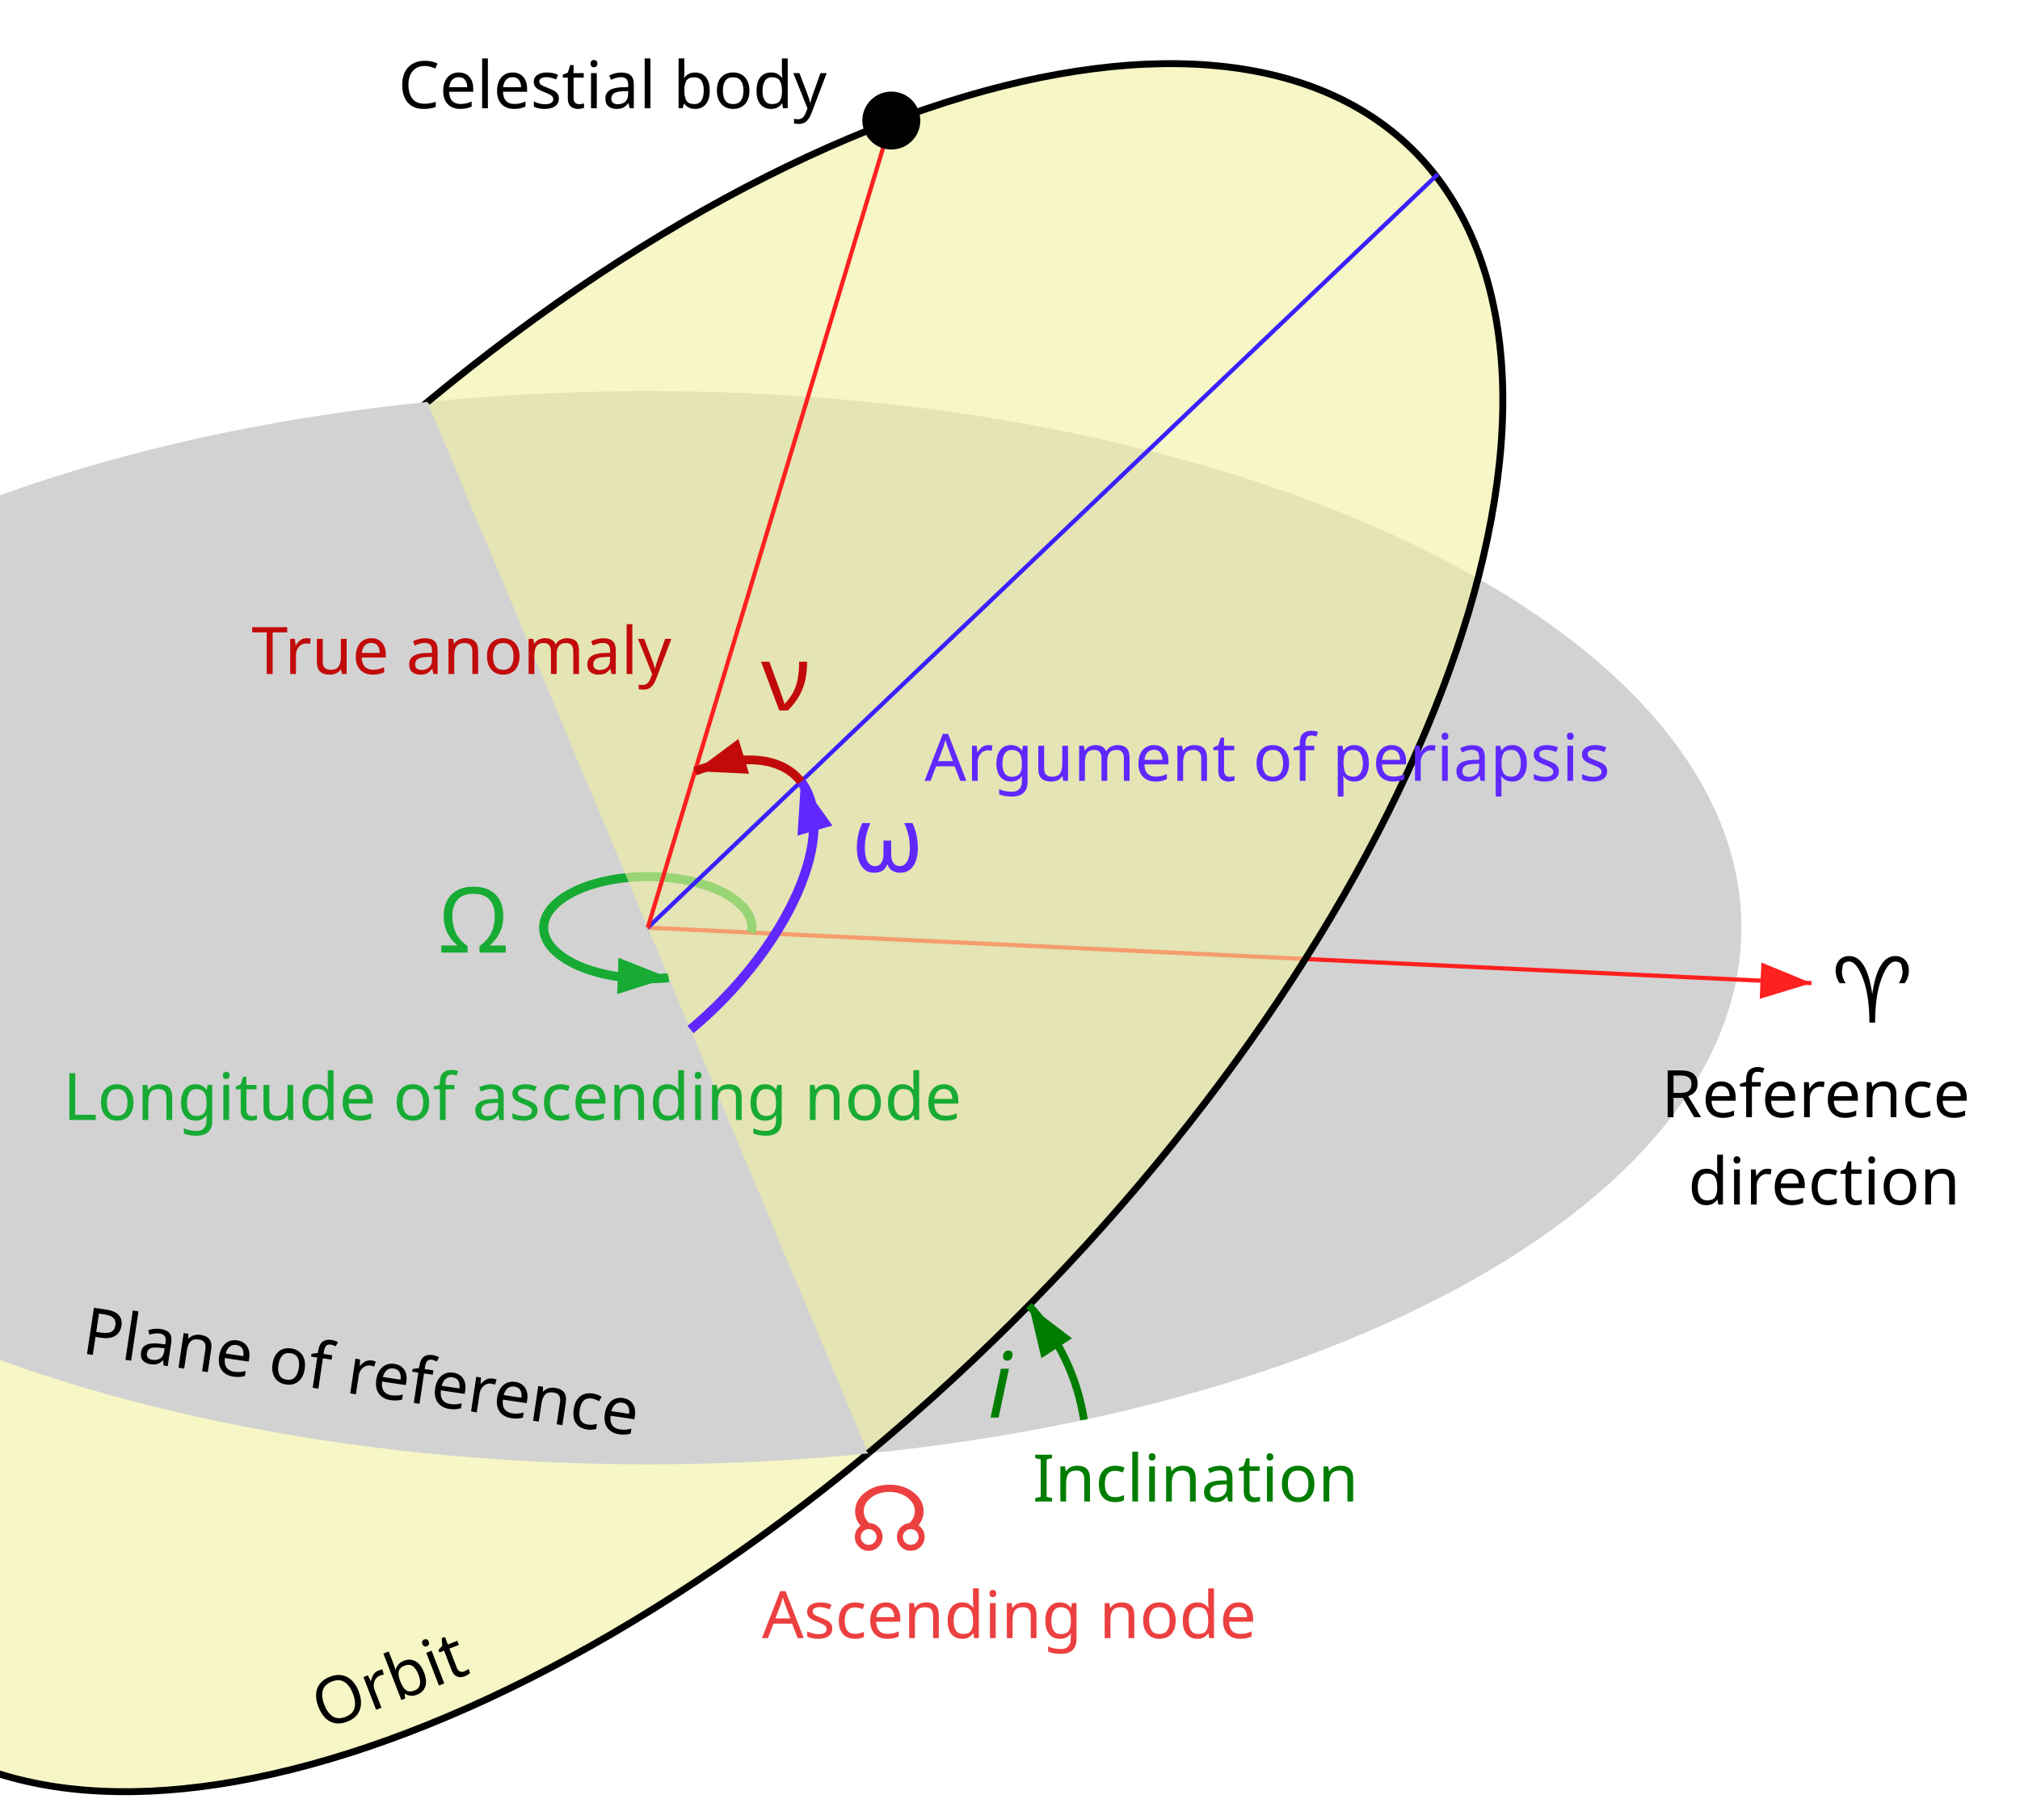
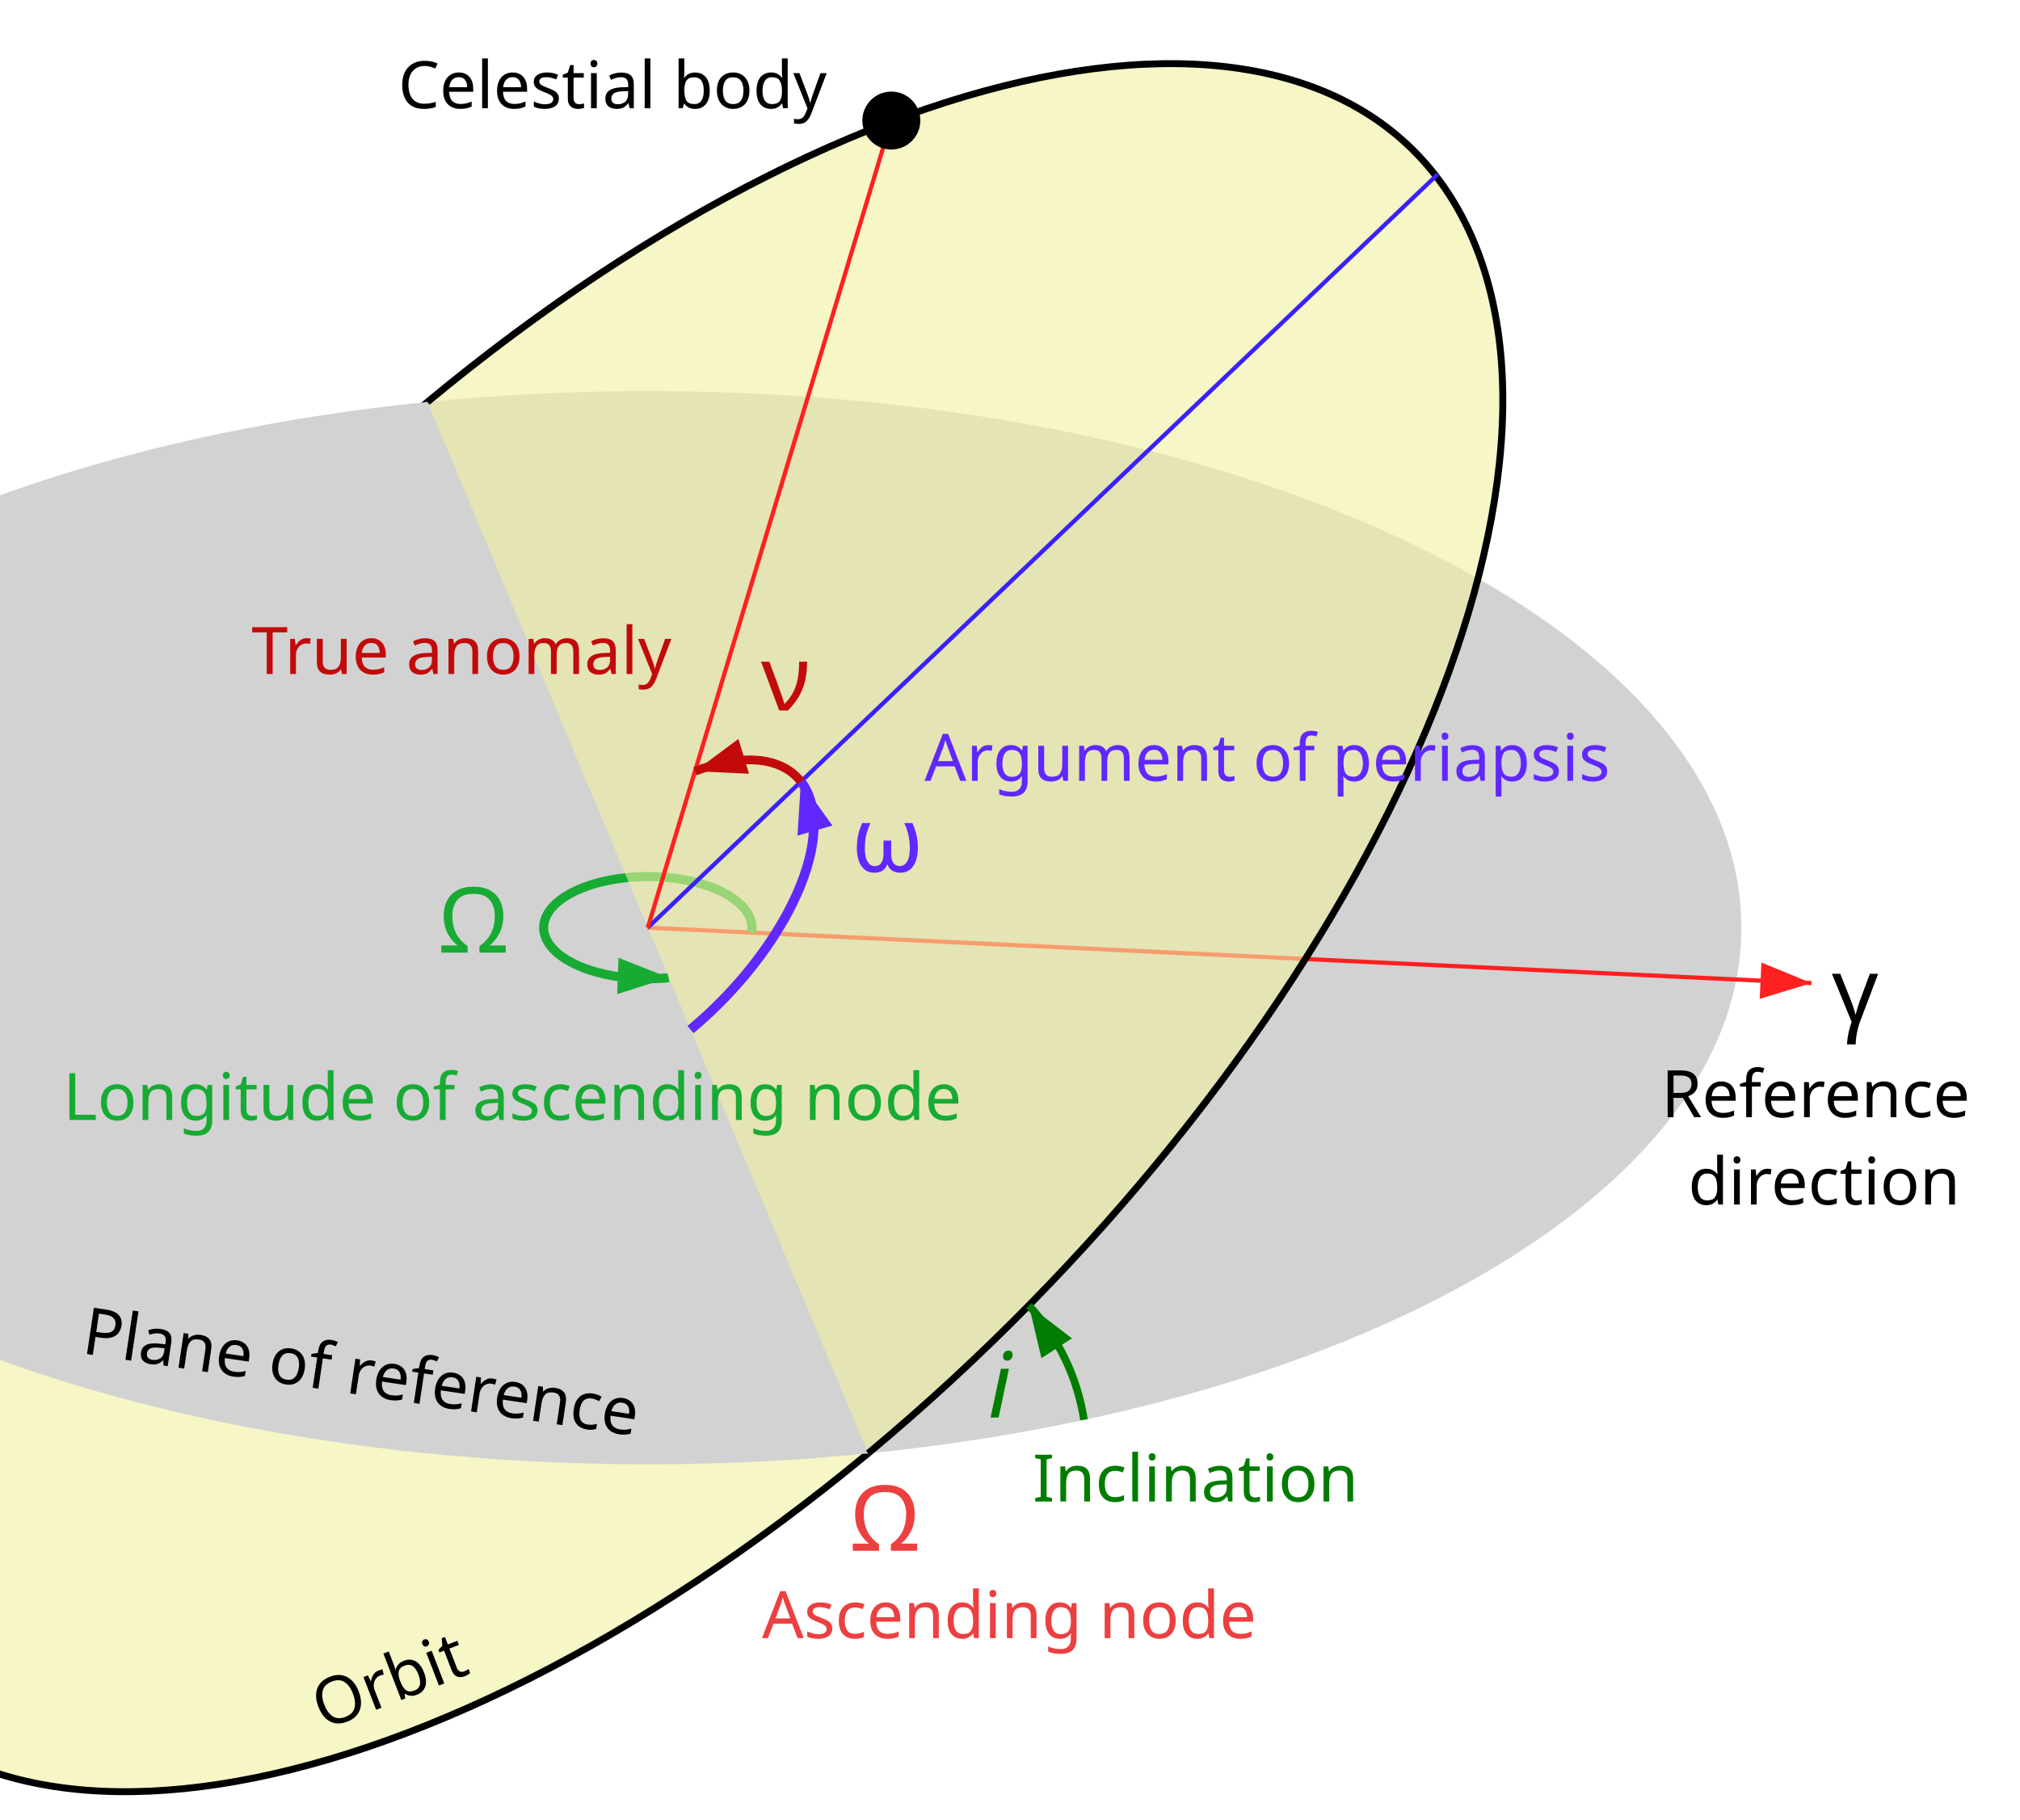
<svg xmlns="http://www.w3.org/2000/svg" xmlns:xlink="http://www.w3.org/1999/xlink" width="555" height="500" version="1.1">
  <defs>
    <path id="arrow" d="m 0 0 l -14 5 v -10 z" />
  </defs>
  <path fill="#f0f0a0" stroke-width="1.898" d="M 117.422 110.49 A 300.467 147.476          -45.49 0 0 238.538 399.388" fill-opacity="0.6" stroke="#000000" />
  <ellipse rx="300.467" fill="#d2d2d2" ry="147.476" cx="177.98" cy="254.939" stroke="none" />
  <line y2="270.174" stroke-width="1.159" x1="177.98" x2="497.704" stroke="#ff2020" y1="254.939" />
  <use transform="translate(497.7042 270.174) rotate(2.72811)" fill="#ff2020" xlink:href="#arrow" />
  <path fill="none" stroke-width="2.488" d="M 206.456 256.296 A 28.61 14.042 0.0 1 0          183.746 268.693" stroke="#17ab34" />
  <use transform="translate(183.7463 268.6932) rotate(2)" fill="#17ab34" xlink:href="#arrow" />
  <path fill="#f0f0a0" stroke-width="1.898" d="M 117.422 110.49 A 300.467 147.476          -45.49 0 1 238.538 399.388" fill-opacity="0.6" stroke="#000000" />
  <line y2="47.878" stroke-width="1.159" x1="177.98" x2="395.037" y1="254.939" stroke="#3a20ff" />
  <line y2="254.939" stroke-width="1.159" x1="244.897" x2="177.98" stroke="#ff2020" y1="33.127" />
  <path fill="none" d="M 189.718 282.937 A 58.238 28.585 -45.49 0 0 220.051          214.805" stroke-width="2.622" stroke="#6028ff" />
  <use transform="translate(220.0512 214.8051) rotate(-106)" fill="#6028ff" xlink:href="#arrow" />
  <path fill="none" d="M 220.051 214.805 A 58.238 28.585 -45.49 0 0 190.95          211.946" stroke-width="2.4" stroke="#c20a0a" />
  <use transform="translate(190.9503 211.9461) rotate(163)" fill="#c20a0a" xlink:href="#arrow" />
  <path fill="none" d="M 297.826 390.175 A 60 60 0 0 0 282.704 358.776" stroke-width="2.108" stroke="#007d00" />
  <use transform="translate(282.7043 358.7763) rotate(-123)" fill="#007d00" xlink:href="#arrow" />
  <circle r="7.962" cx="244.897" cy="33.127" />
  <g font-family="Lucida Sans Unicode">
    <g font-size="18">
      <switch>
        <text x="17.318" fill="#17ab34" y="307.795" id="trsvg17-nl" systemLanguage="nl">
          <tspan id="trsvg1-nl">Lengte van de klimmende knoop</tspan>
        </text>
        <text x="17.318" fill="#17ab34" y="307.795" id="trsvg17-ca" systemLanguage="ca">
          <tspan id="trsvg1-ca">Longitud del node ascendent</tspan>
        </text>
        <text x="17.318" fill="#17ab34" y="307.795" id="trsvg17-es" systemLanguage="es">
          <tspan id="trsvg1-es">longitud del nodo ascendente</tspan>
        </text>
        <text x="17.318" fill="#17ab34" y="307.795" id="trsvg17-ko" systemLanguage="ko">
          <tspan id="trsvg1-ko">승교점 경도</tspan>
        </text>
        <text x="17.318" fill="#17ab34" y="307.795" id="trsvg17">
          <tspan id="trsvg1">Longitude of ascending node</tspan>
        </text>
      </switch>
      <switch>
        <text x="254.024" fill="#6028ff" y="214.591" id="trsvg18-nl" systemLanguage="nl">
          <tspan id="trsvg2-nl">Argument van het periapsis</tspan>
        </text>
        <text x="254.024" fill="#6028ff" y="214.591" id="trsvg18-ca" systemLanguage="ca">
          <tspan id="trsvg2-ca">Argument del periàpside</tspan>
        </text>
        <text x="254.024" fill="#6028ff" y="214.591" id="trsvg18-es" systemLanguage="es">
          <tspan id="trsvg2-es">argumento de periapsis</tspan>
        </text>
        <text x="254.024" fill="#6028ff" y="214.591" id="trsvg18-ko" systemLanguage="ko">
          <tspan id="trsvg2-ko">근일점 편각</tspan>
        </text>
        <text x="254.024" fill="#6028ff" y="214.591" id="trsvg18">
          <tspan id="trsvg2">Argument of periapsis</tspan>
        </text>
      </switch>
      <switch>
        <text x="69.097" fill="#c20a0a" y="185.215" id="trsvg19-nl" systemLanguage="nl">
          <tspan id="trsvg3-nl">Ware anomalie</tspan>
        </text>
        <text x="69.097" fill="#c20a0a" y="185.215" id="trsvg19-ca" systemLanguage="ca">
          <tspan id="trsvg3-ca">Anomalia veritable</tspan>
        </text>
        <text x="69.097" fill="#c20a0a" y="185.215" id="trsvg19-es" systemLanguage="es">
          <tspan id="trsvg3-es">anomolía verdadera</tspan>
        </text>
        <text x="69.097" fill="#c20a0a" y="185.215" id="trsvg19-ko" systemLanguage="ko">
          <tspan id="trsvg3-ko">진근점 이각</tspan>
        </text>
        <text x="69.097" fill="#c20a0a" y="185.215" id="trsvg19">
          <tspan id="trsvg3">True anomaly</tspan>
        </text>
      </switch>
      <switch>
        <text x="283.705" fill="#007d00" y="412.633" id="trsvg20-nl" systemLanguage="nl">
          <tspan id="trsvg4-nl">Inclinatie</tspan>
        </text>
        <text x="283.705" fill="#007d00" y="412.633" id="trsvg20-ca" systemLanguage="ca">
          <tspan id="trsvg4-ca">Inclinació</tspan>
        </text>
        <text x="283.705" fill="#007d00" y="412.633" id="trsvg20-es" systemLanguage="es">
          <tspan id="trsvg4-es">inclinación</tspan>
        </text>
        <text x="283.705" fill="#007d00" y="412.633" id="trsvg20-ko" systemLanguage="ko">
          <tspan id="trsvg4-ko">경사</tspan>
        </text>
        <text x="283.705" fill="#007d00" y="412.633" id="trsvg20">
          <tspan id="trsvg4">Inclination</tspan>
        </text>
      </switch>
      <switch>
        <text x="209.35" fill="#ec4040" y="450.19" id="trsvg21-nl" systemLanguage="nl">
          <tspan id="trsvg5-nl">Klimmende knoop</tspan>
        </text>
        <text x="209.35" fill="#ec4040" y="450.19" id="trsvg21-ca" systemLanguage="ca">
          <tspan id="trsvg5-ca">Node ascendent</tspan>
        </text>
        <text x="209.35" fill="#ec4040" y="450.19" id="trsvg21-es" systemLanguage="es">
          <tspan id="trsvg5-es">nodo ascendente</tspan>
        </text>
        <text x="209.35" fill="#ec4040" y="450.19" id="trsvg21-ko" systemLanguage="ko">
          <tspan id="trsvg5-ko">승교점</tspan>
        </text>
        <text x="209.35" fill="#ec4040" y="450.19" id="trsvg21">
          <tspan id="trsvg5">Ascending node</tspan>
        </text>
      </switch>
      <switch>
        <text x="501.203" text-anchor="middle" y="307.019" id="trsvg22-nl" systemLanguage="nl">
          <tspan id="trsvg6-nl">Referentie</tspan>
          <tspan x="501.203" dy="24" id="trsvg7-nl">richting</tspan>
        </text>
        <text x="501.203" text-anchor="middle" y="307.019" id="trsvg22-ca" systemLanguage="ca">
          <tspan id="trsvg6-ca">Direcció de</tspan>
          <tspan x="501.203" dy="24" id="trsvg7-ca">referència</tspan>
        </text>
        <text x="501.203" text-anchor="middle" y="307.019" id="trsvg22-es" systemLanguage="es">
          <tspan id="trsvg6-es">dirrección </tspan>
          <tspan x="501.203" dy="24" id="trsvg7-es">de referencia</tspan>
        </text>
        <text x="501.203" text-anchor="middle" y="307.019" id="trsvg22-ko" systemLanguage="ko">
          <tspan id="trsvg6-ko">기준</tspan>
          <tspan x="501.203" dy="24" id="trsvg7-ko">방향</tspan>
        </text>
        <text x="501.203" text-anchor="middle" y="307.019" id="trsvg22">
          <tspan id="trsvg6">Reference</tspan>
          <tspan x="501.203" dy="24" id="trsvg7">direction</tspan>
        </text>
      </switch>
      <switch>
        <text x="109.412" y="29.743" id="trsvg23-nl" systemLanguage="nl">
          <tspan id="trsvg8-nl">Hemellichaam</tspan>
        </text>
        <text x="109.412" y="29.743" id="trsvg23-ca" systemLanguage="ca">
          <tspan id="trsvg8-ca">Cos celeste</tspan>
        </text>
        <text x="109.412" y="29.743" id="trsvg23-es" systemLanguage="es">
          <tspan id="trsvg8-es">cuerpo celeste</tspan>
        </text>
        <text x="109.412" y="29.743" id="trsvg23-ko" systemLanguage="ko">
          <tspan id="trsvg8-ko">천체</tspan>
        </text>
        <text x="109.412" y="29.743" id="trsvg23">
          <tspan id="trsvg8">Celestial body</tspan>
        </text>
      </switch>
      <switch>
        <text x="67.469" y="368.445" transform="matrix(0.9890034 0.1478926 -0.1478926 0.9890034                 9.937065 -2.515474)" id="trsvg24-nl" systemLanguage="nl">
          <tspan id="trsvg9-nl">Referentievlak</tspan>
        </text>
        <text x="67.469" y="368.445" transform="matrix(0.9890034 0.1478926 -0.1478926 0.9890034                 9.937065 -2.515474)" id="trsvg24-ca" systemLanguage="ca">
          <tspan id="trsvg9-ca">Pla de referència</tspan>
        </text>
        <text x="67.469" y="368.445" transform="matrix(0.9890034 0.1478926 -0.1478926 0.9890034                 9.937065 -2.515474)" id="trsvg24-es" systemLanguage="es">
          <tspan id="trsvg9-es">plano de referencia</tspan>
        </text>
        <text x="67.469" y="368.445" transform="matrix(0.9890034 0.1478926 -0.1478926 0.9890034                 9.937065 -2.515474)" id="trsvg24-ko" systemLanguage="ko">
          <tspan id="trsvg9-ko">기준면</tspan>
        </text>
        <text x="67.469" y="368.445" transform="matrix(0.9890034 0.1478926 -0.1478926 0.9890034                 9.937065 -2.515474)" id="trsvg24">
          <tspan id="trsvg9">Plane of reference</tspan>
        </text>
      </switch>
      <switch>
        <text x="-144.327" y="464.292" transform="matrix(0.9327401 -0.3605494 0.3605494                 0.9327401 56.01613 -9.603659)" id="trsvg25-nl" systemLanguage="nl">
          <tspan id="trsvg10-nl">Baan</tspan>
        </text>
        <text x="-144.327" y="464.292" transform="matrix(0.9327401 -0.3605494 0.3605494                 0.9327401 56.01613 -9.603659)" id="trsvg25-ca" systemLanguage="ca">
          <tspan id="trsvg10-ca">Òrbita</tspan>
        </text>
        <text x="-144.327" y="464.292" transform="matrix(0.9327401 -0.3605494 0.3605494                 0.9327401 56.01613 -9.603659)" id="trsvg25-es" systemLanguage="es">
          <tspan id="trsvg10-es">órbita</tspan>
        </text>
        <text x="-144.327" y="464.292" transform="matrix(0.9327401 -0.3605494 0.3605494                 0.9327401 56.01613 -9.603659)" id="trsvg25-ko" systemLanguage="ko">
          <tspan id="trsvg10-ko">궤도</tspan>
        </text>
        <text x="-144.327" y="464.292" transform="matrix(0.9327401 -0.3605494 0.3605494                 0.9327401 56.01613 -9.603659)" id="trsvg25">
          <tspan id="trsvg10">Orbit</tspan>
        </text>
      </switch>
    </g>
    <g font-size="25">
      <switch>
        <text x="120.318" fill="#17ab34" y="261.795" id="trsvg26">
          <tspan id="trsvg11">Ω</tspan>
        </text>
      </switch>
      <switch>
        <text x="234.024" fill="#6028ff" y="239.591" id="trsvg27">
          <tspan id="trsvg12">ω</tspan>
        </text>
      </switch>
      <switch>
        <text x="209.097" fill="#c20a0a" y="195.248" id="trsvg28">
          <tspan id="trsvg13">ν</tspan>
        </text>
      </switch>
      <switch>
        <text font-style="italic" x="271.459" fill="#007d00" y="389.563" id="trsvg29">
          <tspan id="trsvg14">i</tspan>
        </text>
      </switch>
      <switch>
        <text x="233.35" fill="#ec4040" y="426.19" id="trsvg30">
-           <tspan id="trsvg15">☊</tspan>
+           <tspan id="trsvg15">Ω</tspan>
        </text>
      </switch>
      <switch>
        <text x="503.203" y="281.019" id="trsvg31">
-           <tspan id="trsvg16">♈︎</tspan>
+           <tspan id="trsvg16">γ</tspan>
        </text>
      </switch>
    </g>
  </g>
</svg>
